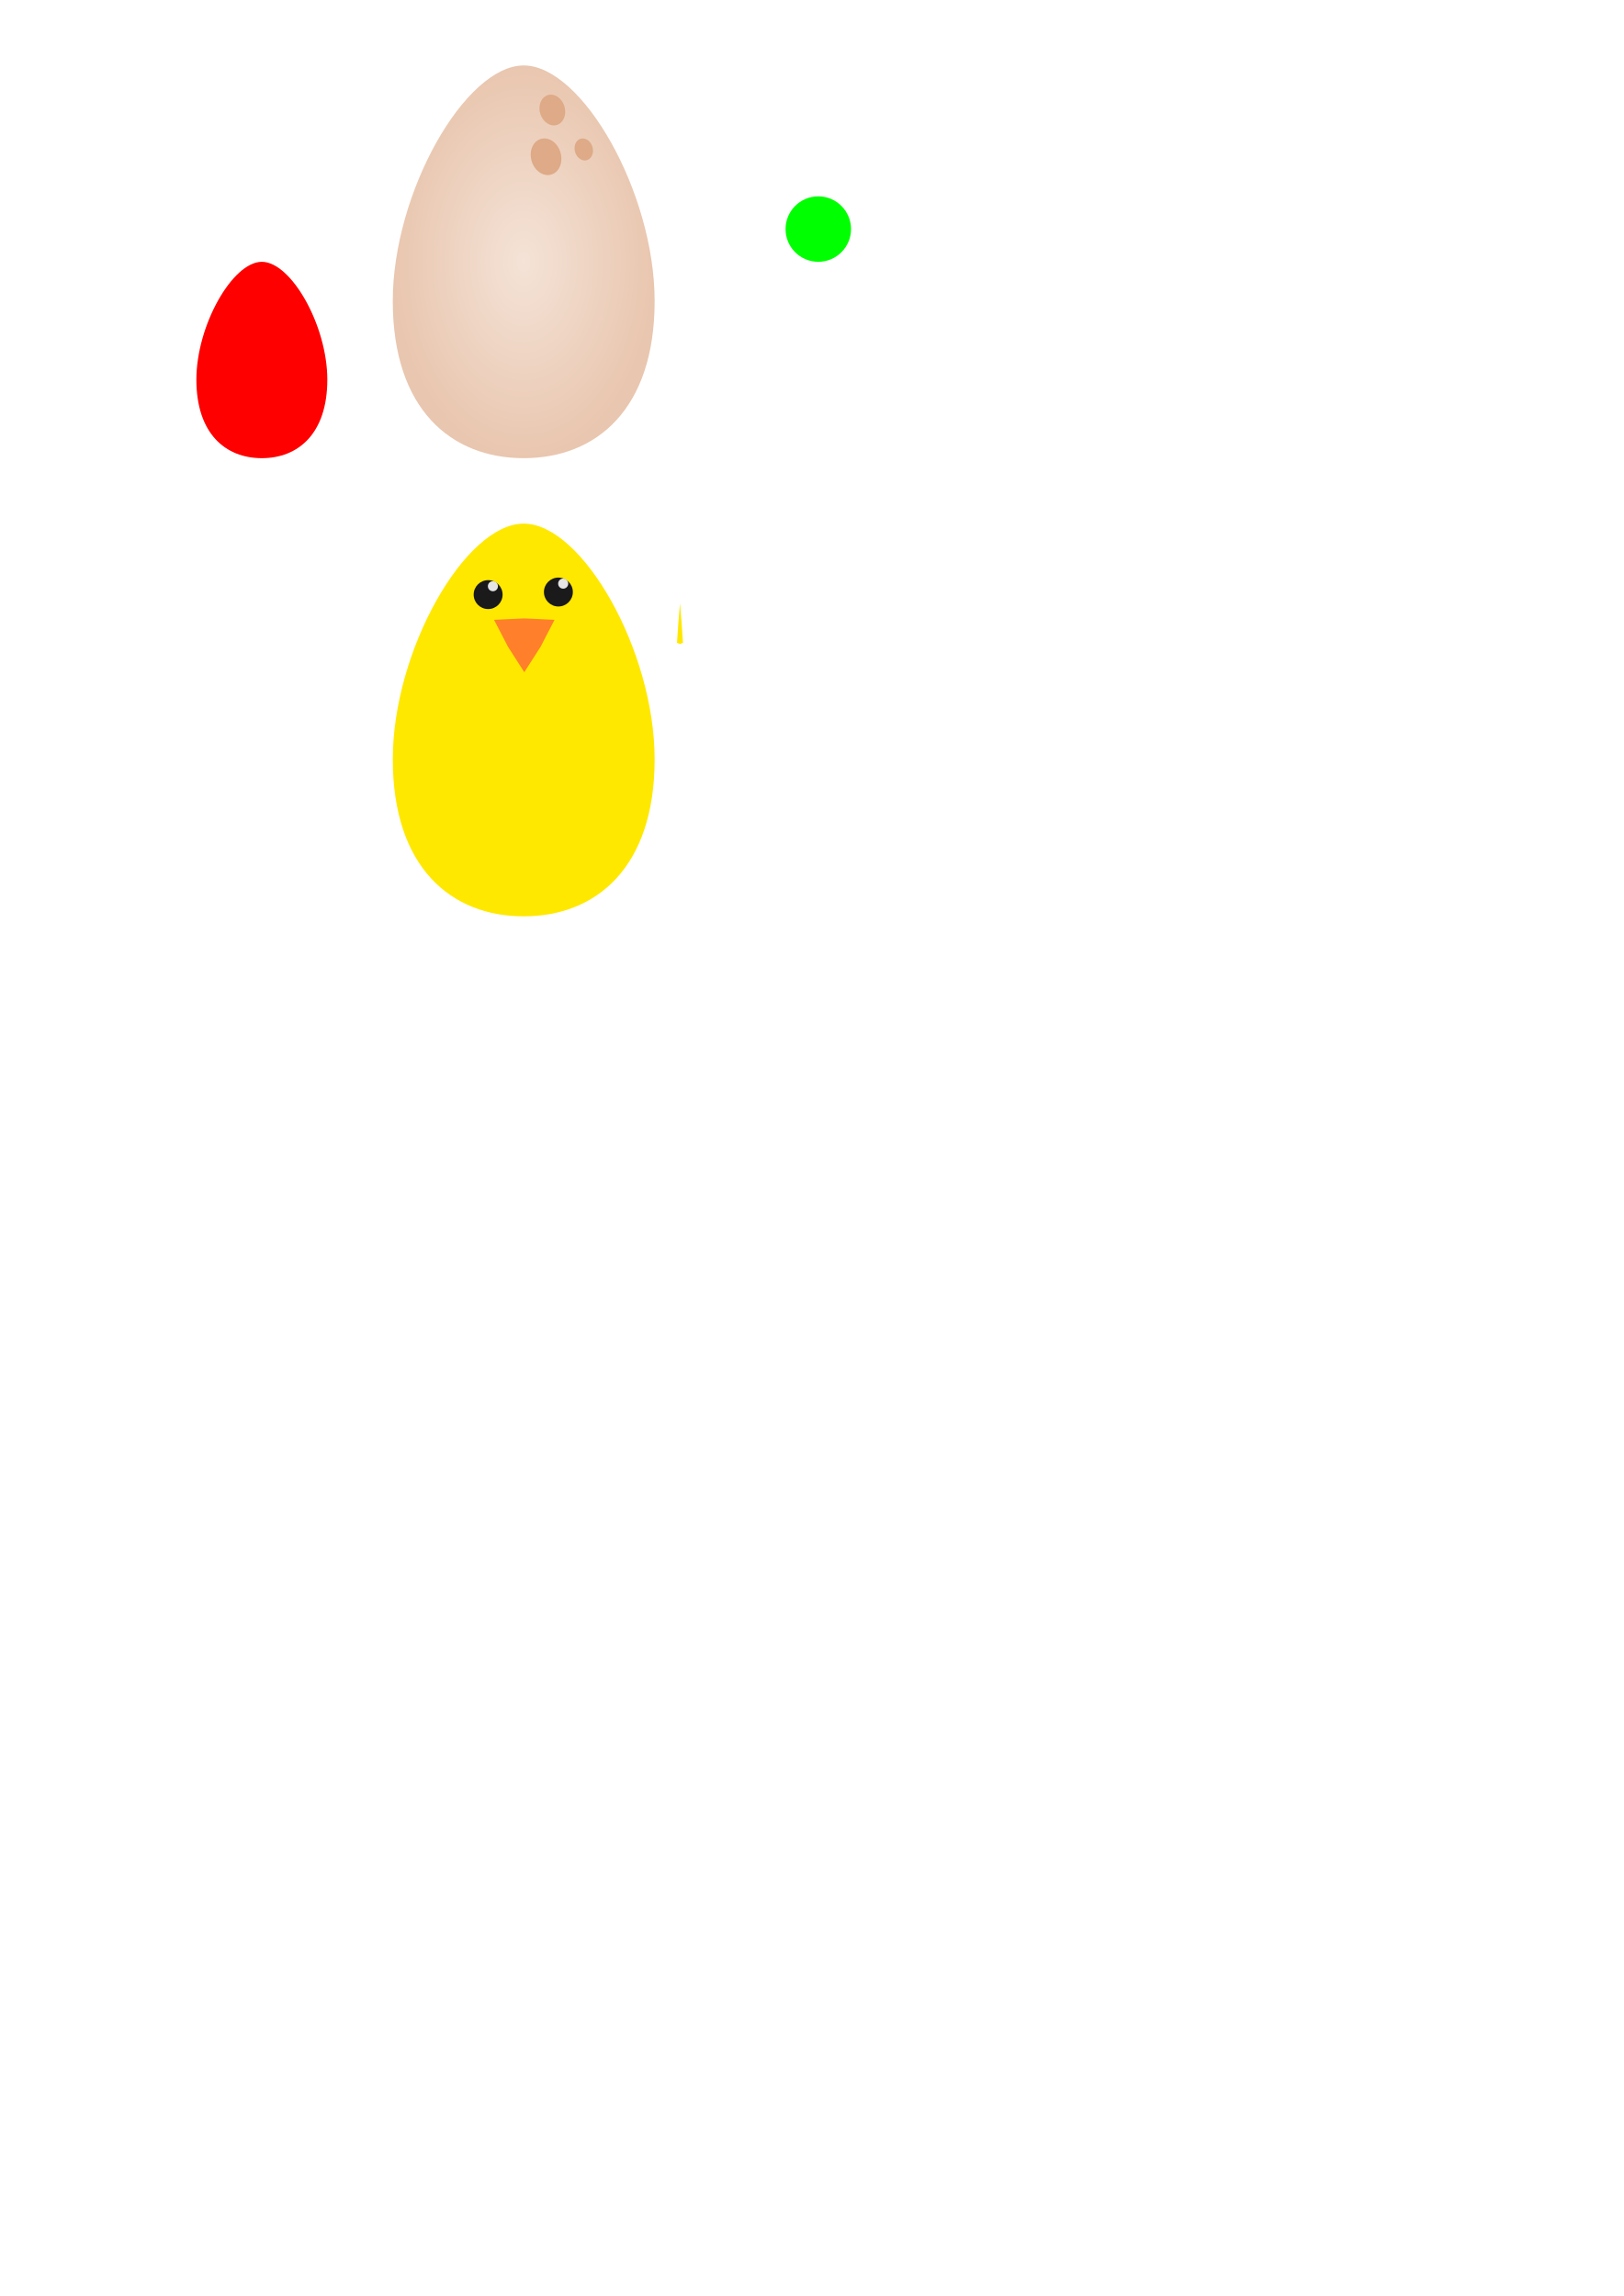
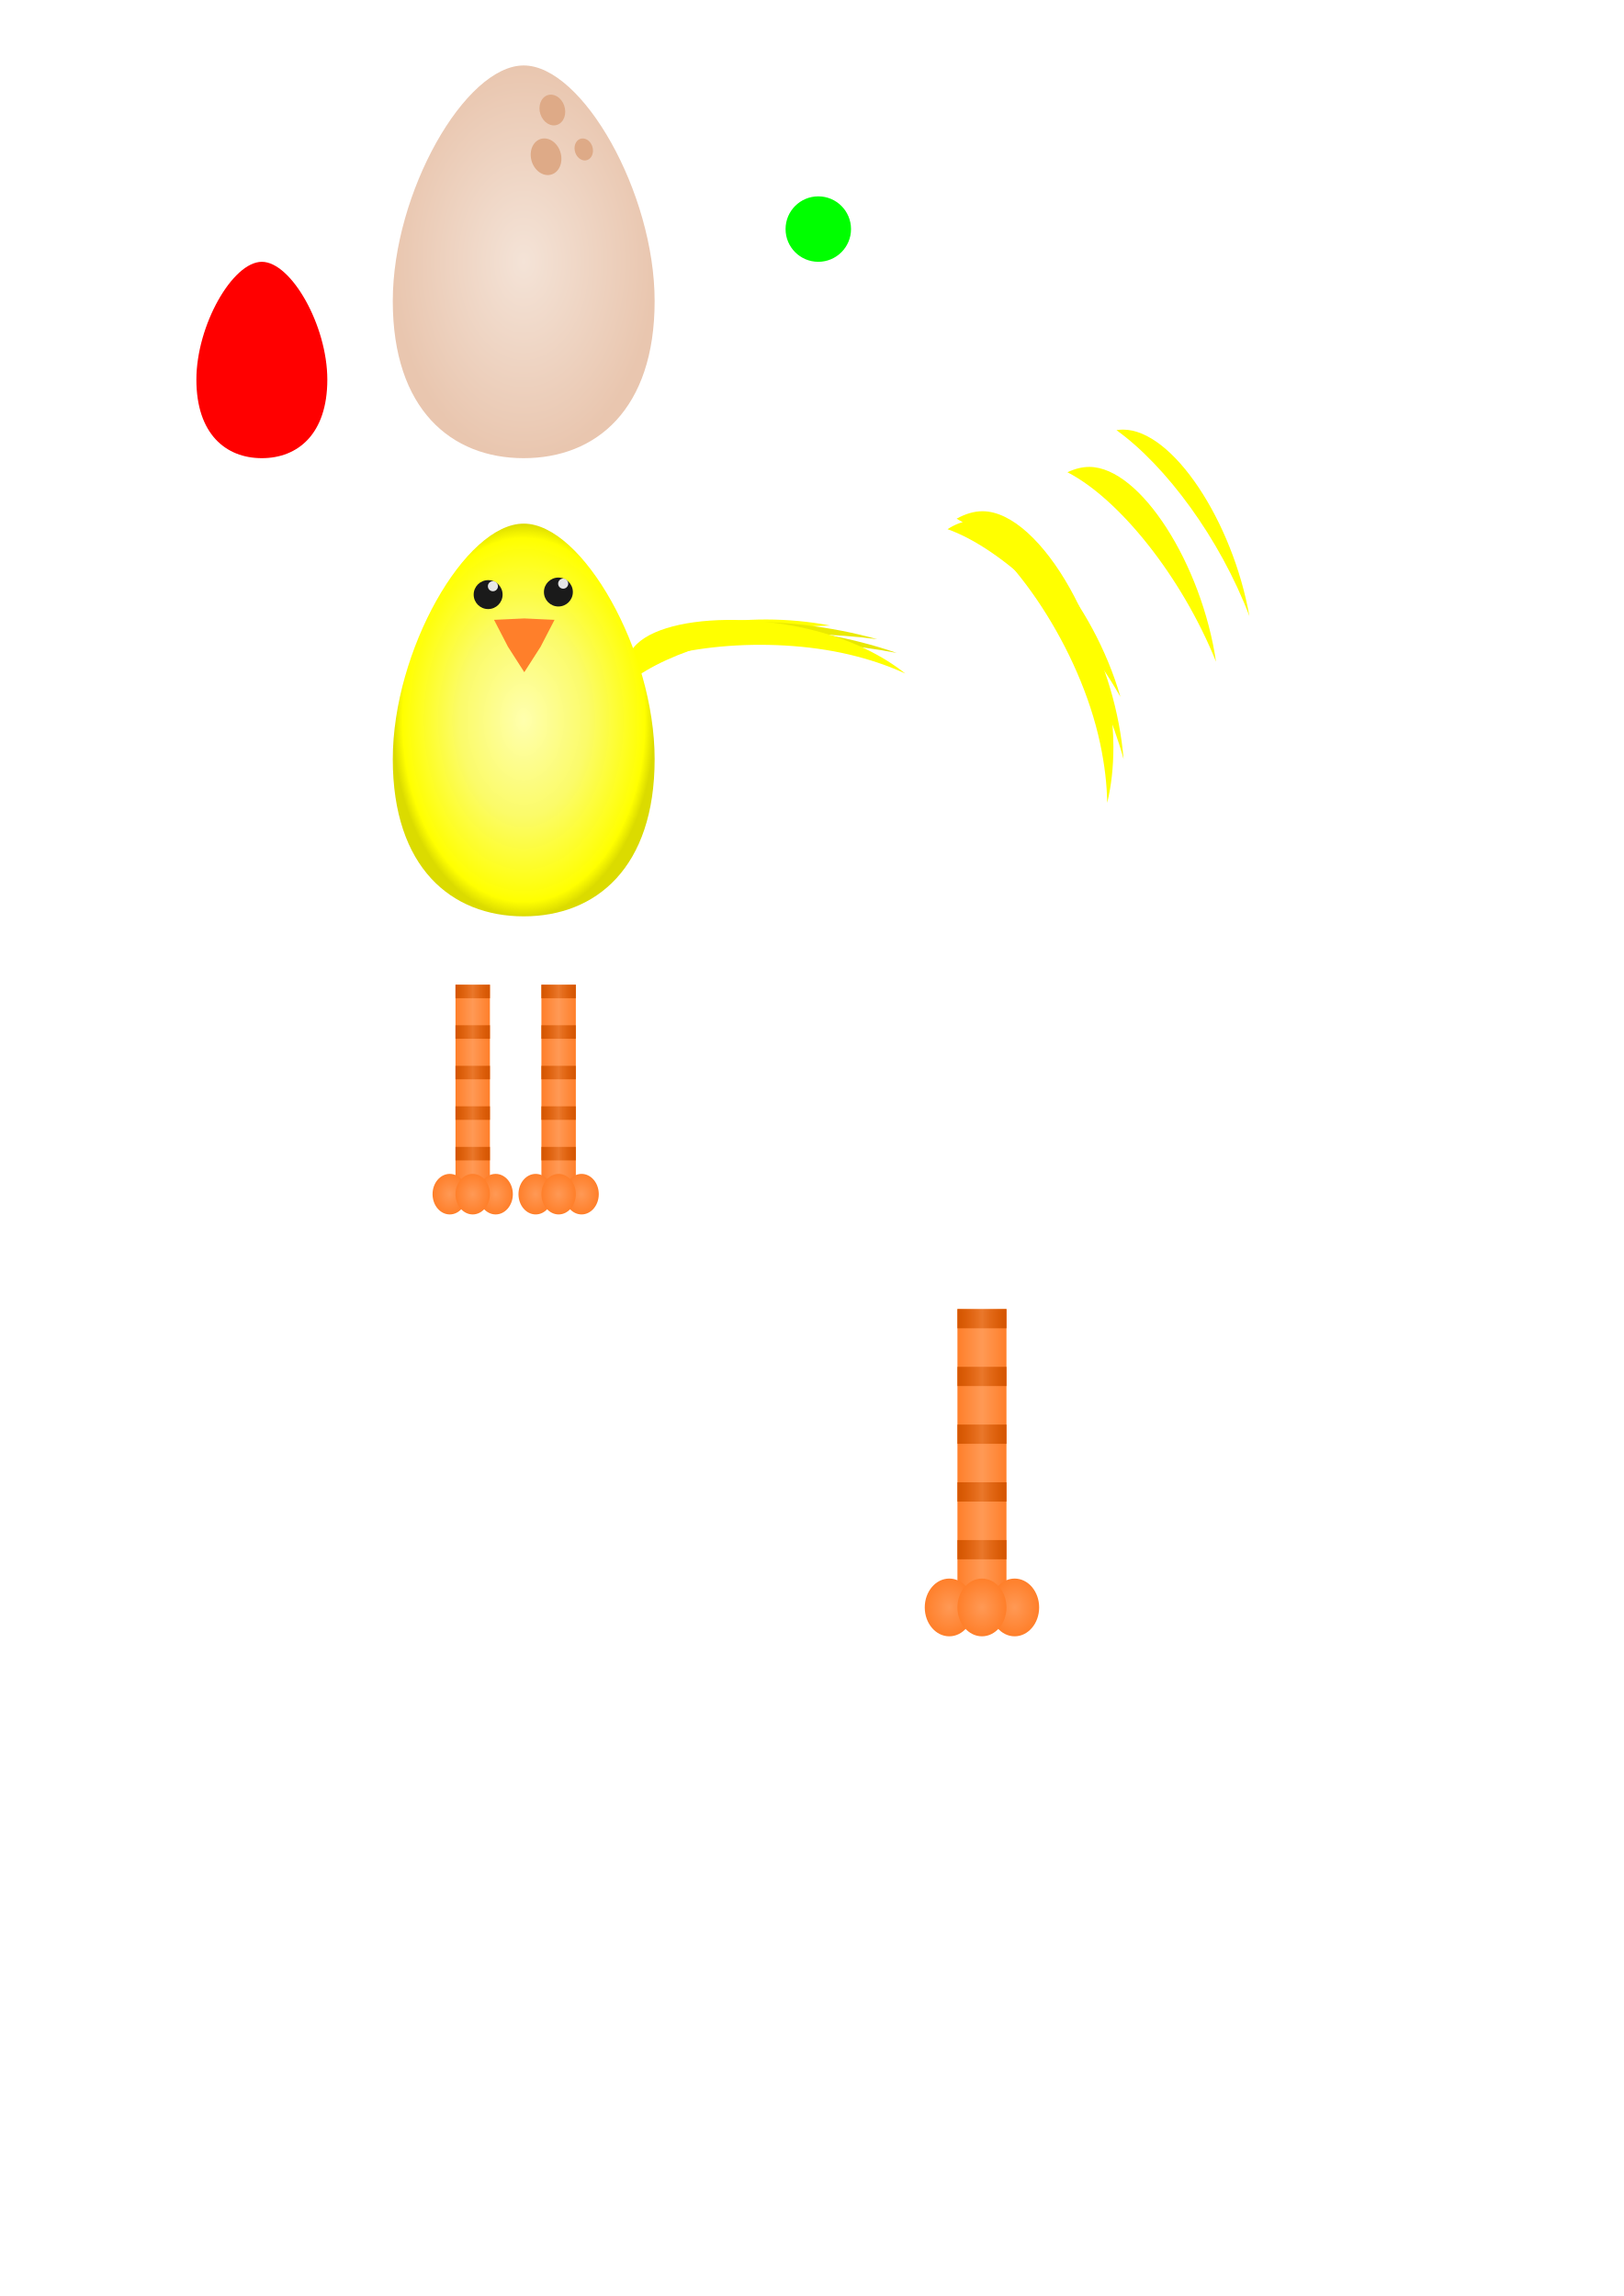
- <svg xmlns="http://www.w3.org/2000/svg" xmlns:xlink="http://www.w3.org/1999/xlink" id="svg8" version="1.1" viewBox="0 0 210 297" height="297mm" width="210mm">
+ <svg xmlns="http://www.w3.org/2000/svg" xmlns:xlink="http://www.w3.org/1999/xlink" width="210mm" height="297mm" viewBox="0 0 210 297" version="1.1" id="svg8">
  <defs id="defs2">
+     <linearGradient id="linearGradient1183">
+       <stop id="stop1179" offset="0" style="stop-color:#ffffae;stop-opacity:1" />
+       <stop style="stop-color:#fbfb69;stop-opacity:1" offset="0.491" id="stop1189" />
+       <stop style="stop-color:#ffff00;stop-opacity:1" offset="0.926" id="stop1187" />
+       <stop id="stop1181" offset="1" style="stop-color:#dbdb00;stop-opacity:1" />
+     </linearGradient>
+     <linearGradient id="linearGradient1008">
+       <stop style="stop-color:#d45500;stop-opacity:1" offset="0" id="stop1004" />
+       <stop id="stop1010" offset="0.5" style="stop-color:#d45500;stop-opacity:0.498;" />
+       <stop style="stop-color:#d45500;stop-opacity:1" offset="1" id="stop1006" />
+     </linearGradient>
+     <linearGradient id="linearGradient984">
+       <stop style="stop-color:#ff7f2a;stop-opacity:1" offset="0" id="stop980" />
+       <stop id="stop986" offset="0.5" style="stop-color:#ff9955;stop-opacity:1" />
+       <stop style="stop-color:#ff7f2a;stop-opacity:1" offset="1" id="stop982" />
+     </linearGradient>
+     <linearGradient id="linearGradient918-3-1">
+       <stop id="stop914" offset="0" style="stop-color:#ff9955;stop-opacity:1" />
+       <stop id="stop916" offset="1" style="stop-color:#ff7f2a;stop-opacity:1" />
+     </linearGradient>
    <linearGradient id="linearGradient850">
-       <stop id="stop846" offset="0" style="stop-color:#f4e3d7;stop-opacity:1" />
-       <stop id="stop848" offset="1" style="stop-color:#e9c6af;stop-opacity:1" />
+       <stop style="stop-color:#f4e3d7;stop-opacity:1" offset="0" id="stop846" />
+       <stop style="stop-color:#e9c6af;stop-opacity:1" offset="1" id="stop848" />
    </linearGradient>
-     <radialGradient gradientUnits="userSpaceOnUse" gradientTransform="matrix(1,0,0,1.5,0,-16.93333)" r="16.933" fy="33.867" fx="67.733" cy="33.867" cx="67.733" id="radialGradient852" xlink:href="#linearGradient850" />
+     <radialGradient xlink:href="#linearGradient850" id="radialGradient852" cx="67.733" cy="33.867" fx="67.733" fy="33.867" r="16.933" gradientTransform="matrix(1,0,0,1.5,0,-16.93333)" gradientUnits="userSpaceOnUse" />
+     <radialGradient gradientUnits="userSpaceOnUse" gradientTransform="matrix(0.2496371,0,0,0.2941176,-90.01211,144.4314)" r="12.7" fy="215.9" fx="-165.1" cy="215.9" cx="-165.1" id="radialGradient920" xlink:href="#linearGradient918-3-1" />
+     <radialGradient r="12.7" fy="215.9" fx="-165.1" cy="215.9" cx="-165.1" gradientTransform="matrix(0.2496371,0,0,0.2941176,-85.78492,144.4314)" gradientUnits="userSpaceOnUse" id="radialGradient924" xlink:href="#linearGradient918-3-1" />
+     <radialGradient r="12.7" fy="215.9" fx="-165.1" cy="215.9" cx="-165.1" gradientTransform="matrix(0.2496371,0,0,0.2941176,-81.55773,144.4314)" gradientUnits="userSpaceOnUse" id="radialGradient928" xlink:href="#linearGradient918-3-1" />
+     <linearGradient gradientTransform="matrix(0.2496371,0,0,0.2941176,-90.01211,144.4314)" spreadMethod="pad" y2="143.933" x2="-135.467" y1="143.933" x1="-160.867" gradientUnits="userSpaceOnUse" id="linearGradient978" xlink:href="#linearGradient984" />
+     <linearGradient gradientTransform="matrix(0.2496371,0,0,0.2941176,-90.01211,144.4314)" gradientUnits="userSpaceOnUse" y2="88.9" x2="-135.467" y1="88.9" x1="-160.867" id="linearGradient1002" xlink:href="#linearGradient1008" />
+     <linearGradient gradientTransform="matrix(0.2496371,0,0,0.2941176,-90.01211,151.902)" y2="88.9" x2="-135.467" y1="88.9" x1="-160.867" gradientUnits="userSpaceOnUse" id="linearGradient1014" xlink:href="#linearGradient1008" />
+     <linearGradient y2="88.9" x2="-135.467" y1="88.9" x1="-160.867" gradientTransform="matrix(0.2496371,0,0,0.2941176,-90.01211,159.3725)" gradientUnits="userSpaceOnUse" id="linearGradient1018" xlink:href="#linearGradient1008" />
+     <linearGradient y2="88.9" x2="-135.467" y1="88.9" x1="-160.867" gradientTransform="matrix(0.2496371,0,0,0.2941176,-90.01211,166.8431)" gradientUnits="userSpaceOnUse" id="linearGradient1022" xlink:href="#linearGradient1008" />
+     <linearGradient y2="88.9" x2="-135.467" y1="88.9" x1="-160.867" gradientTransform="matrix(0.2496371,0,0,0.2941176,-90.01211,174.3137)" gradientUnits="userSpaceOnUse" id="linearGradient1026" xlink:href="#linearGradient1008" />
+     <linearGradient spreadMethod="pad" y2="143.933" x2="-135.467" y1="143.933" x1="-160.867" gradientTransform="matrix(0.2496371,0,0,0.2941176,-90.01211,144.4314)" gradientUnits="userSpaceOnUse" id="linearGradient1059" xlink:href="#linearGradient984" />
+     <linearGradient y2="88.9" x2="-135.467" y1="88.9" x1="-160.867" gradientTransform="matrix(0.2496371,0,0,0.2941176,-90.01211,144.4314)" gradientUnits="userSpaceOnUse" id="linearGradient1061" xlink:href="#linearGradient1008" />
+     <radialGradient r="12.7" fy="215.9" fx="-165.1" cy="215.9" cx="-165.1" gradientTransform="matrix(0.2496371,0,0,0.2941176,-90.01211,144.4314)" gradientUnits="userSpaceOnUse" id="radialGradient1063" xlink:href="#linearGradient918-3-1" />
+     <radialGradient r="12.7" fy="215.9" fx="-165.1" cy="215.9" cx="-165.1" gradientTransform="matrix(0.2496371,0,0,0.2941176,-81.55773,144.4314)" gradientUnits="userSpaceOnUse" id="radialGradient1065" xlink:href="#linearGradient918-3-1" />
+     <radialGradient r="12.7" fy="215.9" fx="-165.1" cy="215.9" cx="-165.1" gradientTransform="matrix(0.2496371,0,0,0.2941176,-85.78492,144.4314)" gradientUnits="userSpaceOnUse" id="radialGradient1067" xlink:href="#linearGradient918-3-1" />
+     <linearGradient y2="88.9" x2="-135.467" y1="88.9" x1="-160.867" gradientTransform="matrix(0.2496371,0,0,0.2941176,-90.01211,151.902)" gradientUnits="userSpaceOnUse" id="linearGradient1069" xlink:href="#linearGradient1008" />
+     <linearGradient y2="88.9" x2="-135.467" y1="88.9" x1="-160.867" gradientTransform="matrix(0.2496371,0,0,0.2941176,-90.01211,159.3725)" gradientUnits="userSpaceOnUse" id="linearGradient1071" xlink:href="#linearGradient1008" />
+     <linearGradient y2="88.9" x2="-135.467" y1="88.9" x1="-160.867" gradientTransform="matrix(0.2496371,0,0,0.2941176,-90.01211,166.8431)" gradientUnits="userSpaceOnUse" id="linearGradient1073" xlink:href="#linearGradient1008" />
+     <linearGradient y2="88.9" x2="-135.467" y1="88.9" x1="-160.867" gradientTransform="matrix(0.2496371,0,0,0.2941176,-90.01211,174.3137)" gradientUnits="userSpaceOnUse" id="linearGradient1075" xlink:href="#linearGradient1008" />
+     <linearGradient spreadMethod="pad" y2="143.933" x2="-135.467" y1="143.933" x1="-160.867" gradientTransform="matrix(0.2496371,0,0,0.2941176,-90.01211,144.4314)" gradientUnits="userSpaceOnUse" id="linearGradient1097" xlink:href="#linearGradient984" />
+     <linearGradient y2="88.9" x2="-135.467" y1="88.9" x1="-160.867" gradientTransform="matrix(0.2496371,0,0,0.2941176,-90.01211,144.4314)" gradientUnits="userSpaceOnUse" id="linearGradient1099" xlink:href="#linearGradient1008" />
+     <radialGradient r="12.7" fy="215.9" fx="-165.1" cy="215.9" cx="-165.1" gradientTransform="matrix(0.2496371,0,0,0.2941176,-90.01211,144.4314)" gradientUnits="userSpaceOnUse" id="radialGradient1101" xlink:href="#linearGradient918-3-1" />
+     <radialGradient r="12.7" fy="215.9" fx="-165.1" cy="215.9" cx="-165.1" gradientTransform="matrix(0.2496371,0,0,0.2941176,-81.55773,144.4314)" gradientUnits="userSpaceOnUse" id="radialGradient1103" xlink:href="#linearGradient918-3-1" />
+     <radialGradient r="12.7" fy="215.9" fx="-165.1" cy="215.9" cx="-165.1" gradientTransform="matrix(0.2496371,0,0,0.2941176,-85.78492,144.4314)" gradientUnits="userSpaceOnUse" id="radialGradient1105" xlink:href="#linearGradient918-3-1" />
+     <linearGradient y2="88.9" x2="-135.467" y1="88.9" x1="-160.867" gradientTransform="matrix(0.2496371,0,0,0.2941176,-90.01211,151.902)" gradientUnits="userSpaceOnUse" id="linearGradient1107" xlink:href="#linearGradient1008" />
+     <linearGradient y2="88.9" x2="-135.467" y1="88.9" x1="-160.867" gradientTransform="matrix(0.2496371,0,0,0.2941176,-90.01211,159.3725)" gradientUnits="userSpaceOnUse" id="linearGradient1109" xlink:href="#linearGradient1008" />
+     <linearGradient y2="88.9" x2="-135.467" y1="88.9" x1="-160.867" gradientTransform="matrix(0.2496371,0,0,0.2941176,-90.01211,166.8431)" gradientUnits="userSpaceOnUse" id="linearGradient1111" xlink:href="#linearGradient1008" />
+     <linearGradient y2="88.9" x2="-135.467" y1="88.9" x1="-160.867" gradientTransform="matrix(0.2496371,0,0,0.2941176,-90.01211,174.3137)" gradientUnits="userSpaceOnUse" id="linearGradient1113" xlink:href="#linearGradient1008" />
+     <radialGradient gradientUnits="userSpaceOnUse" gradientTransform="matrix(1,0,0,1.5,0,-46.56665)" r="16.933" fy="93.133" fx="67.733" cy="93.133" cx="67.733" id="radialGradient1185" xlink:href="#linearGradient1183" />
  </defs>
  <g id="layer1">
-     <path d="m 42.333,49.106 c 0,7.014 -3.791,10.161 -8.467,10.161 -4.676,0 -8.467,-3.147 -8.467,-10.161 0,-7.014 4.677,-15.239 8.467,-15.239 3.789,0 8.467,8.225 8.467,15.239 z" style="fill:#ff0000;fill-opacity:1;stroke-width:1.414;stroke-linecap:round;stroke-linejoin:round;stroke-dasharray:1.414, 5.657" id="path835" />
-     <path id="path838" style="fill:url(#radialGradient852);fill-opacity:1;stroke-width:2.829;stroke-linecap:round;stroke-linejoin:round;stroke-dasharray:2.829, 11.314" d="m 84.667,38.945 c 0,14.028 -7.581,20.322 -16.933,20.322 C 58.381,59.267 50.8,52.973 50.8,38.945 50.8,24.917 60.154,8.467 67.733,8.467 c 7.579,0 16.933,16.45 16.933,30.478 z" />
-     <ellipse transform="matrix(0.8292212,-0.5589206,0.4711052,0.882077,0,0)" ry="1.994" rx="1.66" cy="52.002" cx="56.607" id="path840" style="fill:#deaa87;fill-opacity:1;stroke-width:1.137;stroke-linecap:round;stroke-linejoin:round;stroke-dasharray:1.137, 4.548" />
-     <ellipse style="fill:#deaa87;fill-opacity:1;stroke-width:0.815;stroke-linecap:round;stroke-linejoin:round;stroke-dasharray:0.815, 3.258" id="ellipse842" cx="57.794" cy="58.536" rx="1.189" ry="1.428" transform="matrix(0.8292212,-0.5589206,0.4711052,0.882077,0,0)" />
-     <ellipse transform="matrix(0.8292212,-0.5589206,0.4711052,0.882077,0,0)" ry="2.376" rx="1.978" cy="56.583" cx="53.022" id="ellipse844" style="fill:#deaa87;fill-opacity:1;stroke-width:1.355;stroke-linecap:round;stroke-linejoin:round;stroke-dasharray:1.355, 5.419" />
-     <ellipse ry="4.233" rx="4.233" cy="29.633" cx="105.833" id="path854" style="fill:#00ff00;fill-opacity:1;stroke-width:2.605;stroke-linecap:round;stroke-linejoin:round;stroke-dasharray:2.605, 10.421" />
-     <path d="m 84.667,98.211 c 0,14.028 -7.581,20.322 -16.933,20.322 -9.352,0 -16.933,-6.294 -16.933,-20.322 0,-14.028 9.354,-30.478 16.933,-30.478 7.579,0 16.933,16.45 16.933,30.478 z" style="fill:#ffe800;fill-opacity:1;stroke-width:2.829;stroke-linecap:round;stroke-linejoin:round;stroke-dasharray:2.829, 11.314" id="path849" />
-     <g id="g874" transform="translate(-22.78473,-9.95579)">
-       <ellipse ry="1.871" rx="1.871" cy="86.538" cx="95.004" id="ellipse856" style="fill:#1a1a1a;fill-opacity:1;stroke-width:1.151;stroke-linecap:round;stroke-linejoin:round;stroke-dasharray:1.151, 4.606" />
-       <ellipse style="fill:#e6e6e6;fill-opacity:1;stroke-width:0.401;stroke-linecap:round;stroke-linejoin:round;stroke-dasharray:0.401, 1.604" id="ellipse858" cx="95.622" cy="85.452" rx="0.652" ry="0.652" />
+     <g transform="rotate(32.29657,84.16054,90.1649)" id="g1233">
+       <g transform="matrix(-0.01217714,-0.7976158,0.8410396,-0.09577377,17.13394,167.445)" id="g1243">
+         <g id="g1259">
+           <path id="path1226" style="fill:#ffff00;fill-opacity:1;stroke-width:2.829;stroke-linecap:round;stroke-linejoin:round;stroke-dasharray:2.829, 11.314" d="m 90.731,75.964 c -0.919,0.121 -1.832,0.49 -2.724,1.069 7.118,2.517 16.494,11.395 22.363,21.689 -3.515,-12.185 -13.067,-23.619 -19.638,-22.758 z" />
+           <path id="path1228" style="fill:#eaea00;fill-opacity:1;stroke-width:3.114;stroke-linecap:round;stroke-linejoin:round;stroke-dasharray:3.114, 12.454" d="m 93.42,75.798 c -0.298,-0.044 -0.599,-0.059 -0.9,-0.054 6.956,6.245 14.761,18.16 19.194,30.262 C 108.956,91.69 100.28,76.814 93.42,75.798 Z" />
+           <path d="m 94.842,78.288 c -0.293,-0.061 -0.59,-0.093 -0.89,-0.105 6.507,6.662 13.496,19.065 17.128,31.466 -1.829,-14.529 -9.496,-29.955 -16.239,-31.362 z" style="fill:#e7e700;fill-opacity:1;stroke-width:3.114;stroke-linecap:round;stroke-linejoin:round;stroke-dasharray:3.114, 12.454" id="path1253" />
+           <path d="m 92.527,74.71 c -1.089,0 -2.214,0.341 -3.342,0.964 7.202,3.962 15.944,16.753 18.561,29.08 0.591,2.785 0.881,5.341 0.913,7.679 0.52,-2.136 0.803,-4.546 0.803,-7.245 0,-14.028 -9.354,-30.478 -16.933,-30.478 z" style="fill:#ffff00;fill-opacity:1;stroke-width:2.829;stroke-linecap:round;stroke-linejoin:round;stroke-dasharray:2.829, 11.314" id="path1224" />
+         </g>
+       </g>
    </g>
-     <g id="g870" transform="translate(-0.9354433,2.004521)">
-       <ellipse style="fill:#1a1a1a;fill-opacity:1;stroke-width:1.151;stroke-linecap:round;stroke-linejoin:round;stroke-dasharray:1.151, 4.606" id="ellipse864" cx="64.068" cy="74.911" rx="1.871" ry="1.871" />
-       <ellipse ry="0.652" rx="0.652" cy="73.826" cx="64.686" id="ellipse866" style="fill:#e6e6e6;fill-opacity:1;stroke-width:0.401;stroke-linecap:round;stroke-linejoin:round;stroke-dasharray:0.401, 1.604" />
+     <g transform="translate(43.34352,18.5477)" id="g1177">
+       <g id="g1057" transform="matrix(0.7019332,0,0,0.7019332,-71.35202,-10.02978)">
+         <rect y="169.333" x="-130.17" height="37.353" width="6.341" id="rect1039" style="fill:url(#linearGradient1059);fill-opacity:1;stroke-width:5.526;stroke-linecap:round;stroke-linejoin:round;stroke-dasharray:5.526, 22.105" transform="scale(-1,1)" />
+         <rect transform="scale(-1,1)" style="fill:url(#linearGradient1061);fill-opacity:1;stroke-width:1.427;stroke-linecap:round;stroke-linejoin:round;stroke-dasharray:1.427, 5.708" id="rect1041" width="6.341" height="2.49" x="-130.17" y="169.333" />
+         <ellipse ry="3.735" rx="3.17" transform="scale(-1,1)" cy="207.931" cx="-131.227" id="ellipse1043" style="fill:url(#radialGradient1063);fill-opacity:1;stroke-width:4.008;stroke-linecap:round;stroke-linejoin:round;stroke-dasharray:4.008, 16.031" />
+         <ellipse ry="3.735" rx="3.17" transform="scale(-1,1)" cy="207.931" cx="-122.773" id="ellipse1045" style="fill:url(#radialGradient1065);fill-opacity:1;stroke-width:4.008;stroke-linecap:round;stroke-linejoin:round;stroke-dasharray:4.008, 16.031" />
+         <ellipse style="fill:url(#radialGradient1067);fill-opacity:1;stroke-width:4.008;stroke-linecap:round;stroke-linejoin:round;stroke-dasharray:4.008, 16.031" id="ellipse1047" cx="-127" cy="207.931" transform="scale(-1,1)" rx="3.17" ry="3.735" />
+         <rect y="176.804" x="-130.17" height="2.49" width="6.341" id="rect1049" style="fill:url(#linearGradient1069);fill-opacity:1;stroke-width:1.427;stroke-linecap:round;stroke-linejoin:round;stroke-dasharray:1.427, 5.708" transform="scale(-1,1)" />
+         <rect transform="scale(-1,1)" style="fill:url(#linearGradient1071);fill-opacity:1;stroke-width:1.427;stroke-linecap:round;stroke-linejoin:round;stroke-dasharray:1.427, 5.708" id="rect1051" width="6.341" height="2.49" x="-130.17" y="184.275" />
+         <rect y="191.745" x="-130.17" height="2.49" width="6.341" id="rect1053" style="fill:url(#linearGradient1073);fill-opacity:1;stroke-width:1.427;stroke-linecap:round;stroke-linejoin:round;stroke-dasharray:1.427, 5.708" transform="scale(-1,1)" />
+         <rect transform="scale(-1,1)" style="fill:url(#linearGradient1075);fill-opacity:1;stroke-width:1.427;stroke-linecap:round;stroke-linejoin:round;stroke-dasharray:1.427, 5.708" id="rect1055" width="6.341" height="2.49" x="-130.17" y="199.216" />
+       </g>
+       <g transform="matrix(0.7019332,0,0,0.7019332,-60.23952,-10.02978)" id="g1095">
+         <rect transform="scale(-1,1)" style="fill:url(#linearGradient1097);fill-opacity:1;stroke-width:5.526;stroke-linecap:round;stroke-linejoin:round;stroke-dasharray:5.526, 22.105" id="rect1077" width="6.341" height="37.353" x="-130.17" y="169.333" />
+         <rect y="169.333" x="-130.17" height="2.49" width="6.341" id="rect1079" style="fill:url(#linearGradient1099);fill-opacity:1;stroke-width:1.427;stroke-linecap:round;stroke-linejoin:round;stroke-dasharray:1.427, 5.708" transform="scale(-1,1)" />
+         <ellipse style="fill:url(#radialGradient1101);fill-opacity:1;stroke-width:4.008;stroke-linecap:round;stroke-linejoin:round;stroke-dasharray:4.008, 16.031" id="ellipse1081" cx="-131.227" cy="207.931" transform="scale(-1,1)" rx="3.17" ry="3.735" />
+         <ellipse style="fill:url(#radialGradient1103);fill-opacity:1;stroke-width:4.008;stroke-linecap:round;stroke-linejoin:round;stroke-dasharray:4.008, 16.031" id="ellipse1083" cx="-122.773" cy="207.931" transform="scale(-1,1)" rx="3.17" ry="3.735" />
+         <ellipse ry="3.735" rx="3.17" transform="scale(-1,1)" cy="207.931" cx="-127" id="ellipse1085" style="fill:url(#radialGradient1105);fill-opacity:1;stroke-width:4.008;stroke-linecap:round;stroke-linejoin:round;stroke-dasharray:4.008, 16.031" />
+         <rect transform="scale(-1,1)" style="fill:url(#linearGradient1107);fill-opacity:1;stroke-width:1.427;stroke-linecap:round;stroke-linejoin:round;stroke-dasharray:1.427, 5.708" id="rect1087" width="6.341" height="2.49" x="-130.17" y="176.804" />
+         <rect y="184.275" x="-130.17" height="2.49" width="6.341" id="rect1089" style="fill:url(#linearGradient1109);fill-opacity:1;stroke-width:1.427;stroke-linecap:round;stroke-linejoin:round;stroke-dasharray:1.427, 5.708" transform="scale(-1,1)" />
+         <rect transform="scale(-1,1)" style="fill:url(#linearGradient1111);fill-opacity:1;stroke-width:1.427;stroke-linecap:round;stroke-linejoin:round;stroke-dasharray:1.427, 5.708" id="rect1091" width="6.341" height="2.49" x="-130.17" y="191.745" />
+         <rect y="199.216" x="-130.17" height="2.49" width="6.341" id="rect1093" style="fill:url(#linearGradient1113);fill-opacity:1;stroke-width:1.427;stroke-linecap:round;stroke-linejoin:round;stroke-dasharray:1.427, 5.708" transform="scale(-1,1)" />
+       </g>
    </g>
-     <path style="fill:#ff7f2a;fill-opacity:1;stroke-width:1.411;stroke-linecap:round;stroke-linejoin:round;stroke-dasharray:1.411, 5.645" id="path878" d="m 67.808,86.953 -2.112,-3.297 -1.799,-3.477 3.911,-0.181 3.911,0.181 -1.799,3.477 z" />
-     <path transform="matrix(0.05278467,0,0,0.4021046,82.58269,44.00723)" d="m 101.6,84.667 3.959,6.181 3.373,6.519 -7.332,0.339 -7.332,-0.339 3.373,-6.519 z" id="path859" style="fill:#ffe800;fill-opacity:1;stroke-width:2.646;stroke-linecap:round;stroke-linejoin:round;stroke-dasharray:2.646, 10.583" />
+     <path id="path835" style="fill:#ff0000;fill-opacity:1;stroke-width:1.414;stroke-linecap:round;stroke-linejoin:round;stroke-dasharray:1.414, 5.657" d="m 42.333,49.106 c 0,7.014 -3.791,10.161 -8.467,10.161 -4.676,0 -8.467,-3.147 -8.467,-10.161 0,-7.014 4.677,-15.239 8.467,-15.239 3.789,0 8.467,8.225 8.467,15.239 z" />
+     <path d="m 84.667,38.945 c 0,14.028 -7.581,20.322 -16.933,20.322 C 58.381,59.267 50.8,52.973 50.8,38.945 50.8,24.917 60.154,8.467 67.733,8.467 c 7.579,0 16.933,16.45 16.933,30.478 z" style="fill:url(#radialGradient852);fill-opacity:1;stroke-width:2.829;stroke-linecap:round;stroke-linejoin:round;stroke-dasharray:2.829, 11.314" id="path838" />
+     <ellipse style="fill:#deaa87;fill-opacity:1;stroke-width:1.137;stroke-linecap:round;stroke-linejoin:round;stroke-dasharray:1.137, 4.548" id="path840" cx="56.607" cy="52.002" rx="1.66" ry="1.994" transform="matrix(0.8292212,-0.5589206,0.4711052,0.882077,0,0)" />
+     <ellipse transform="matrix(0.8292212,-0.5589206,0.4711052,0.882077,0,0)" ry="1.428" rx="1.189" cy="58.536" cx="57.794" id="ellipse842" style="fill:#deaa87;fill-opacity:1;stroke-width:0.815;stroke-linecap:round;stroke-linejoin:round;stroke-dasharray:0.815, 3.258" />
+     <ellipse style="fill:#deaa87;fill-opacity:1;stroke-width:1.355;stroke-linecap:round;stroke-linejoin:round;stroke-dasharray:1.355, 5.419" id="ellipse844" cx="53.022" cy="56.583" rx="1.978" ry="2.376" transform="matrix(0.8292212,-0.5589206,0.4711052,0.882077,0,0)" />
+     <ellipse style="fill:#00ff00;fill-opacity:1;stroke-width:2.605;stroke-linecap:round;stroke-linejoin:round;stroke-dasharray:2.605, 10.421" id="path854" cx="105.833" cy="29.633" rx="4.233" ry="4.233" />
+     <path id="path849" style="fill:url(#radialGradient1185);fill-opacity:1;stroke-width:2.829;stroke-linecap:round;stroke-linejoin:round;stroke-dasharray:2.829, 11.314" d="m 84.667,98.211 c 0,14.028 -7.581,20.322 -16.933,20.322 -9.352,0 -16.933,-6.294 -16.933,-20.322 0,-14.028 9.354,-30.478 16.933,-30.478 7.579,0 16.933,16.45 16.933,30.478 z" />
+     <g transform="translate(-22.78473,-9.95579)" id="g874">
+       <ellipse style="fill:#1a1a1a;fill-opacity:1;stroke-width:1.151;stroke-linecap:round;stroke-linejoin:round;stroke-dasharray:1.151, 4.606" id="ellipse856" cx="95.004" cy="86.538" rx="1.871" ry="1.871" />
+       <ellipse ry="0.652" rx="0.652" cy="85.452" cx="95.622" id="ellipse858" style="fill:#e6e6e6;fill-opacity:1;stroke-width:0.401;stroke-linecap:round;stroke-linejoin:round;stroke-dasharray:0.401, 1.604" />
+     </g>
+     <g transform="translate(-0.9354433,2.004521)" id="g870">
+       <ellipse ry="1.871" rx="1.871" cy="74.911" cx="64.068" id="ellipse864" style="fill:#1a1a1a;fill-opacity:1;stroke-width:1.151;stroke-linecap:round;stroke-linejoin:round;stroke-dasharray:1.151, 4.606" />
+       <ellipse style="fill:#e6e6e6;fill-opacity:1;stroke-width:0.401;stroke-linecap:round;stroke-linejoin:round;stroke-dasharray:0.401, 1.604" id="ellipse866" cx="64.686" cy="73.826" rx="0.652" ry="0.652" />
+     </g>
+     <path d="m 67.808,86.953 -2.112,-3.297 -1.799,-3.477 3.911,-0.181 3.911,0.181 -1.799,3.477 z" id="path878" style="fill:#ff7f2a;fill-opacity:1;stroke-width:1.411;stroke-linecap:round;stroke-linejoin:round;stroke-dasharray:1.411, 5.645" />
+     <g id="g1037">
+       <rect y="169.333" x="-130.17" height="37.353" width="6.341" id="rect868" style="fill:url(#linearGradient978);fill-opacity:1;stroke-width:5.526;stroke-linecap:round;stroke-linejoin:round;stroke-dasharray:5.526, 22.105" transform="scale(-1,1)" />
+       <rect transform="scale(-1,1)" style="fill:url(#linearGradient1002);fill-opacity:1;stroke-width:1.427;stroke-linecap:round;stroke-linejoin:round;stroke-dasharray:1.427, 5.708" id="rect900" width="6.341" height="2.49" x="-130.17" y="169.333" />
+       <ellipse ry="3.735" rx="3.17" transform="scale(-1,1)" cy="207.931" cx="-131.227" id="ellipse910" style="fill:url(#radialGradient920);fill-opacity:1;stroke-width:4.008;stroke-linecap:round;stroke-linejoin:round;stroke-dasharray:4.008, 16.031" />
+       <ellipse ry="3.735" rx="3.17" transform="scale(-1,1)" cy="207.931" cx="-122.773" id="ellipse926" style="fill:url(#radialGradient928);fill-opacity:1;stroke-width:4.008;stroke-linecap:round;stroke-linejoin:round;stroke-dasharray:4.008, 16.031" />
+       <ellipse style="fill:url(#radialGradient924);fill-opacity:1;stroke-width:4.008;stroke-linecap:round;stroke-linejoin:round;stroke-dasharray:4.008, 16.031" id="ellipse922" cx="-127" cy="207.931" transform="scale(-1,1)" rx="3.17" ry="3.735" />
+       <rect y="176.804" x="-130.17" height="2.49" width="6.341" id="rect1012" style="fill:url(#linearGradient1014);fill-opacity:1;stroke-width:1.427;stroke-linecap:round;stroke-linejoin:round;stroke-dasharray:1.427, 5.708" transform="scale(-1,1)" />
+       <rect transform="scale(-1,1)" style="fill:url(#linearGradient1018);fill-opacity:1;stroke-width:1.427;stroke-linecap:round;stroke-linejoin:round;stroke-dasharray:1.427, 5.708" id="rect1016" width="6.341" height="2.49" x="-130.17" y="184.275" />
+       <rect y="191.745" x="-130.17" height="2.49" width="6.341" id="rect1020" style="fill:url(#linearGradient1022);fill-opacity:1;stroke-width:1.427;stroke-linecap:round;stroke-linejoin:round;stroke-dasharray:1.427, 5.708" transform="scale(-1,1)" />
+       <rect transform="scale(-1,1)" style="fill:url(#linearGradient1026);fill-opacity:1;stroke-width:1.427;stroke-linecap:round;stroke-linejoin:round;stroke-dasharray:1.427, 5.708" id="rect1024" width="6.341" height="2.49" x="-130.17" y="199.216" />
+     </g>
+     <path transform="scale(0.2645833)" d="M 480.254 249.939 C 476.14 249.939 471.888 251.228 467.621 253.582 C 494.842 268.557 527.883 316.902 537.771 363.492 C 540.006 374.018 541.1 383.678 541.221 392.514 C 543.185 384.439 544.254 375.332 544.254 365.133 C 544.254 312.113 508.899 249.939 480.254 249.939 z " style="fill:#ffff00;fill-opacity:1;stroke-width:10.69;stroke-linecap:round;stroke-linejoin:round;stroke-dasharray:10.69, 42.762" id="path1199" />
+     <path d="m 145.242,55.572 c -0.281,0 -0.564,0.026 -0.849,0.07 6.38,4.575 13.384,14.015 17.195,24.056 -2.158,-12.201 -9.893,-24.126 -16.346,-24.126 z" style="fill:#ffff00;fill-opacity:1;stroke-width:2.829;stroke-linecap:round;stroke-linejoin:round;stroke-dasharray:2.829, 11.314" id="path1205" />
+     <path d="m 140.9,60.398 c -0.927,-0.005 -1.882,0.238 -2.844,0.69 6.712,3.457 14.8,13.523 19.22,24.517 -1.833,-12.549 -9.749,-25.171 -16.376,-25.207 z" style="fill:#ffff00;fill-opacity:1;stroke-width:2.829;stroke-linecap:round;stroke-linejoin:round;stroke-dasharray:2.829, 11.314" id="path1210" />
+     <path id="path1215" style="fill:#ffff00;fill-opacity:1;stroke-width:2.829;stroke-linecap:round;stroke-linejoin:round;stroke-dasharray:2.829, 11.314" d="m 284.451,98.345 c 0,14.028 -7.581,20.322 -16.933,20.322 -9.352,0 -16.933,-6.294 -16.933,-20.322 0,-14.028 9.354,-30.478 16.933,-30.478 7.579,0 16.933,16.45 16.933,30.478 z" />
+     <path d="m 286.197,99.466 c 4.326,16.839 -1.777,26.461 -11.698,29.009 -9.921,2.549 -19.905,-2.941 -24.231,-19.78 -4.326,-16.839 0.526,-39.136 8.566,-41.201 8.04,-2.065 23.037,15.132 27.362,31.972 z" style="fill:#ff2a2a;fill-opacity:1;stroke-width:3.296;stroke-linecap:round;stroke-linejoin:round;stroke-dasharray:3.296, 13.182" id="path1217" />
+     <path id="path1220" style="fill:#ffff00;fill-opacity:1;stroke-width:2.829;stroke-linecap:round;stroke-linejoin:round;stroke-dasharray:2.829, 11.314" d="m 125.271,67.384 c -0.919,0.121 -1.832,0.49 -2.724,1.069 7.118,2.517 16.494,11.395 22.363,21.689 -3.515,-12.185 -13.067,-23.619 -19.638,-22.758 z" />
+     <path id="path1222" style="fill:#ffff00;fill-opacity:1;stroke-width:2.829;stroke-linecap:round;stroke-linejoin:round;stroke-dasharray:2.829, 11.314" d="m 131.269,72.674 c -0.279,-0.026 -0.564,-0.026 -0.852,-0.009 5.93,5.144 12.034,15.19 14.903,25.54 -1.023,-12.348 -7.626,-24.936 -14.051,-25.531 z" />
  </g>
</svg>
